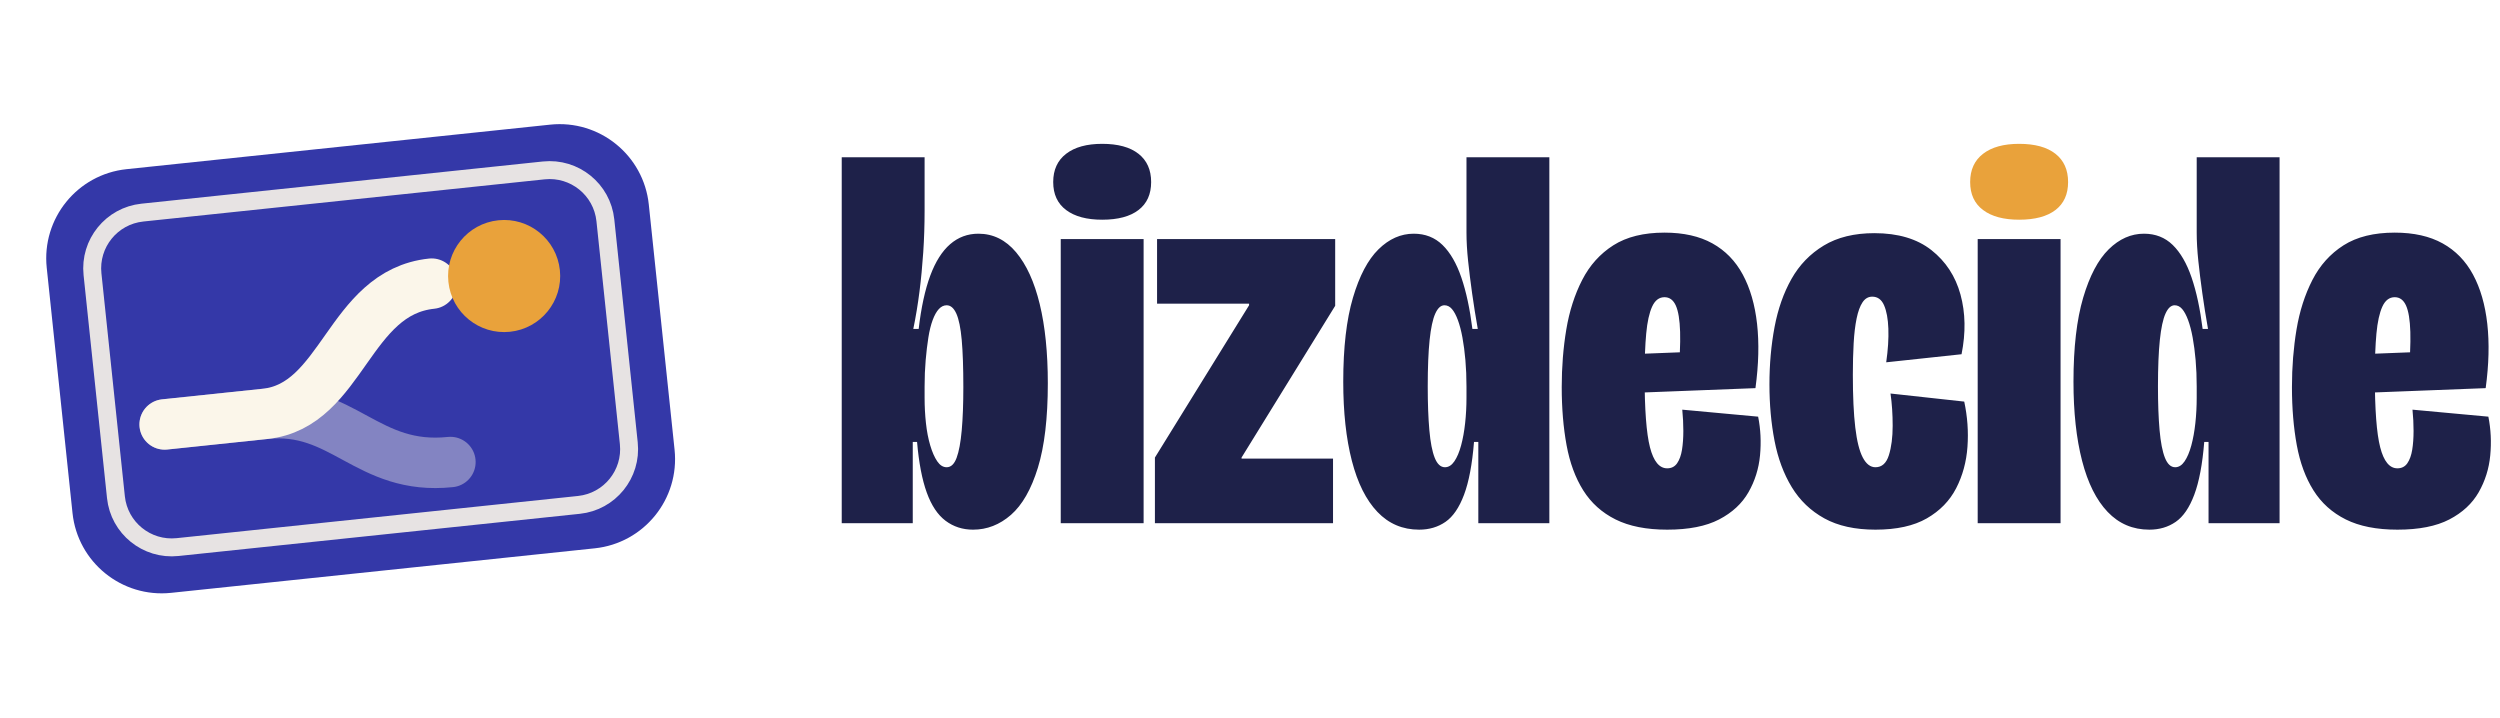
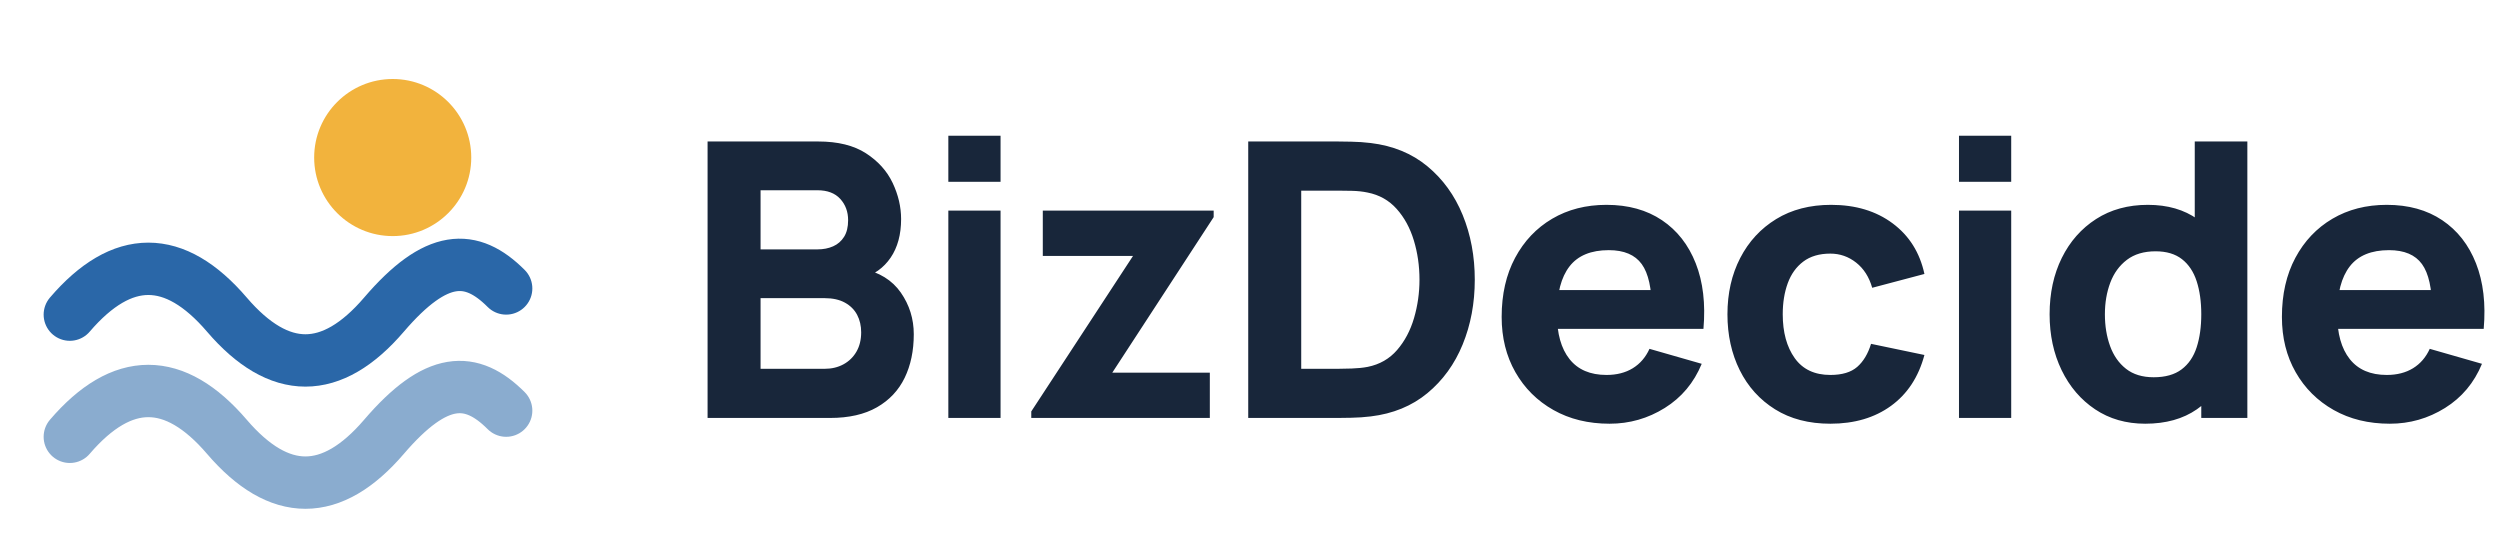
- <svg xmlns="http://www.w3.org/2000/svg" viewBox="0 0 222.66 64.00" width="223" height="64" role="img" aria-label="BizDecide">
+ <svg xmlns="http://www.w3.org/2000/svg" viewBox="0 0 286.47 64.00" width="286" height="64" role="img" aria-label="BizDecide">
  <g transform="translate(0 0) scale(1)">
-     <g transform="rotate(-6 32 32)">
-       <rect x="5" y="13" width="54" height="38" rx="8" fill="#3438A8" />
-       <rect x="9" y="17" width="46" height="30" rx="5" fill="none" stroke="#FBF6EA" stroke-width="1.6" stroke-opacity="0.9" />
-       <path d="M14 36 H23 C30 36 31.5 42 39 42" fill="none" stroke="#FBF6EA" stroke-opacity="0.4" stroke-width="4.5" stroke-linecap="round" />
-       <path d="M14 36 H23 C30 36 31.5 26 39 26" fill="none" stroke="#FBF6EA" stroke-width="4.5" stroke-linecap="round" />
-       <circle cx="45.5" cy="26" r="5" fill="#E9A23B" />
-     </g>
+     <circle cx="45" cy="18" r="9" fill="#F2B33D" />
+     <path d="M8 36 C14 29 20 29 26 36 S38 43 44 36 S54 29 58 33" fill="none" stroke="#2A67A8" stroke-width="6" stroke-linecap="round" />
+     <path d="M8 50 C14 43 20 43 26 50 S38 57 44 50 S54 43 58 47" fill="none" stroke="#2A67A8" stroke-width="6" stroke-linecap="round" opacity="0.55" />
  </g>
-   <g transform="translate(74.00 46.67)">
-     <path d="M12.624 0.576Q11.232 0.576 10.176 -0.216Q9.12 -1.008 8.496 -2.736Q7.872 -4.464 7.632 -7.248H7.248V0.0H0.912V-11.952V-32.64H8.304V-27.888Q8.304 -25.968 8.184 -24.168Q8.064 -22.368 7.848 -20.664Q7.632 -18.96 7.296 -17.328H7.776Q8.112 -20.208 8.808 -22.08Q9.504 -23.952 10.584 -24.888Q11.664 -25.824 13.104 -25.824Q15.072 -25.824 16.464 -24.168Q17.856 -22.512 18.576 -19.536Q19.296 -16.56 19.296 -12.48Q19.296 -7.824 18.408 -4.944Q17.52 -2.064 16.008 -0.744Q14.496 0.576 12.624 0.576ZM10.272 -4.992Q10.848 -4.992 11.16 -5.832Q11.472 -6.672 11.616 -8.28Q11.76 -9.888 11.76 -12.144Q11.76 -14.736 11.616 -16.344Q11.472 -17.952 11.136 -18.696Q10.8 -19.44 10.272 -19.44Q9.888 -19.44 9.576 -19.104Q9.264 -18.768 9.024 -18.12Q8.784 -17.472 8.64 -16.56Q8.496 -15.648 8.4 -14.544Q8.304 -13.44 8.304 -12.192V-11.184Q8.304 -10.032 8.424 -8.928Q8.544 -7.824 8.808 -6.936Q9.072 -6.048 9.432 -5.52Q9.792 -4.992 10.272 -4.992ZM20.448 0.0V-25.344H27.84V0.0ZM24.144 -27.072Q22.08 -27.072 20.928 -27.936Q19.776 -28.8 19.776 -30.432Q19.776 -32.064 20.928 -32.952Q22.08 -33.84 24.144 -33.84Q26.256 -33.84 27.384 -32.952Q28.512 -32.064 28.512 -30.432Q28.512 -28.8 27.384 -27.936Q26.256 -27.072 24.144 -27.072ZM28.848 0.0V-5.856L37.248 -19.44V-19.584H29.04V-25.344H44.928V-19.392L36.576 -5.856V-5.76H44.736V0.0ZM52.416 0.576Q50.208 0.576 48.696 -1.008Q47.184 -2.592 46.416 -5.568Q45.648 -8.544 45.648 -12.624Q45.648 -17.184 46.512 -20.112Q47.376 -23.04 48.792 -24.432Q50.208 -25.824 51.936 -25.824Q53.472 -25.824 54.504 -24.816Q55.536 -23.808 56.184 -21.912Q56.832 -20.016 57.168 -17.328H57.648Q57.36 -18.96 57.144 -20.496Q56.928 -22.032 56.784 -23.4Q56.64 -24.768 56.64 -25.92V-32.64H64.032V-11.904V0.0H57.696V-7.248H57.312Q57.072 -4.272 56.424 -2.544Q55.776 -0.816 54.768 -0.12Q53.76 0.576 52.416 0.576ZM54.72 -4.992Q55.2 -4.992 55.56 -5.52Q55.92 -6.048 56.16 -6.936Q56.4 -7.824 56.52 -8.928Q56.64 -10.032 56.64 -11.184V-12.192Q56.64 -13.44 56.544 -14.544Q56.448 -15.648 56.28 -16.56Q56.112 -17.472 55.872 -18.12Q55.632 -18.768 55.344 -19.104Q55.056 -19.44 54.672 -19.44Q54.192 -19.44 53.856 -18.696Q53.52 -17.952 53.352 -16.344Q53.184 -14.736 53.184 -12.192Q53.184 -9.936 53.328 -8.304Q53.472 -6.672 53.808 -5.832Q54.144 -4.992 54.72 -4.992ZM74.544 0.576Q71.76 0.576 69.936 -0.336Q68.112 -1.248 67.056 -2.928Q66.0 -4.608 65.568 -6.96Q65.136 -9.312 65.136 -12.144Q65.136 -14.832 65.544 -17.28Q65.952 -19.728 66.96 -21.696Q67.968 -23.664 69.744 -24.792Q71.52 -25.92 74.304 -25.92Q76.848 -25.92 78.576 -24.96Q80.304 -24.0 81.288 -22.176Q82.272 -20.352 82.56 -17.784Q82.848 -15.216 82.416 -12.048L70.032 -11.568V-15.024L76.176 -15.264L75.504 -12.864Q75.744 -15.456 75.696 -17.064Q75.648 -18.672 75.312 -19.416Q74.976 -20.16 74.304 -20.16Q73.584 -20.16 73.2 -19.32Q72.816 -18.48 72.672 -16.92Q72.528 -15.36 72.528 -13.152Q72.528 -8.64 73.008 -6.768Q73.488 -4.896 74.544 -4.896Q75.12 -4.896 75.432 -5.352Q75.744 -5.808 75.864 -6.552Q75.984 -7.296 75.984 -8.232Q75.984 -9.168 75.888 -10.128L82.656 -9.504Q82.992 -7.824 82.824 -6.048Q82.656 -4.272 81.792 -2.76Q80.928 -1.248 79.176 -0.336Q77.424 0.576 74.544 0.576ZM93.12 0.576Q90.384 0.576 88.56 -0.432Q86.736 -1.44 85.656 -3.216Q84.576 -4.992 84.12 -7.344Q83.664 -9.696 83.664 -12.384Q83.664 -15.072 84.12 -17.496Q84.576 -19.92 85.632 -21.792Q86.688 -23.664 88.512 -24.768Q90.336 -25.872 93.024 -25.872Q96.192 -25.872 98.112 -24.36Q100.032 -22.848 100.704 -20.4Q101.376 -17.952 100.8 -15.072L94.08 -14.352Q94.32 -16.032 94.272 -17.352Q94.224 -18.672 93.888 -19.44Q93.552 -20.208 92.832 -20.208Q92.304 -20.208 91.968 -19.704Q91.632 -19.2 91.44 -18.264Q91.248 -17.328 91.176 -16.056Q91.104 -14.784 91.104 -13.248Q91.104 -10.368 91.32 -8.544Q91.536 -6.72 91.992 -5.856Q92.448 -4.992 93.12 -4.992Q93.984 -4.992 94.32 -6.072Q94.656 -7.152 94.656 -8.688Q94.656 -10.224 94.464 -11.568L101.04 -10.848Q101.472 -8.832 101.328 -6.816Q101.184 -4.8 100.32 -3.12Q99.456 -1.44 97.704 -0.432Q95.952 0.576 93.12 0.576ZM102.24 0.0V-25.344H109.632V0.0ZM117.552 0.576Q115.344 0.576 113.832 -1.008Q112.32 -2.592 111.552 -5.568Q110.784 -8.544 110.784 -12.624Q110.784 -17.184 111.648 -20.112Q112.512 -23.04 113.928 -24.432Q115.344 -25.824 117.072 -25.824Q118.608 -25.824 119.64 -24.816Q120.672 -23.808 121.32 -21.912Q121.968 -20.016 122.304 -17.328H122.784Q122.496 -18.96 122.28 -20.496Q122.064 -22.032 121.92 -23.4Q121.776 -24.768 121.776 -25.92V-32.64H129.168V-11.904V0.0H122.832V-7.248H122.448Q122.208 -4.272 121.56 -2.544Q120.912 -0.816 119.904 -0.12Q118.896 0.576 117.552 0.576ZM119.856 -4.992Q120.336 -4.992 120.696 -5.52Q121.056 -6.048 121.296 -6.936Q121.536 -7.824 121.656 -8.928Q121.776 -10.032 121.776 -11.184V-12.192Q121.776 -13.44 121.68 -14.544Q121.584 -15.648 121.416 -16.56Q121.248 -17.472 121.008 -18.12Q120.768 -18.768 120.48 -19.104Q120.192 -19.44 119.808 -19.44Q119.328 -19.44 118.992 -18.696Q118.656 -17.952 118.488 -16.344Q118.32 -14.736 118.32 -12.192Q118.32 -9.936 118.464 -8.304Q118.608 -6.672 118.944 -5.832Q119.28 -4.992 119.856 -4.992ZM139.68 0.576Q136.896 0.576 135.072 -0.336Q133.248 -1.248 132.192 -2.928Q131.136 -4.608 130.704 -6.96Q130.272 -9.312 130.272 -12.144Q130.272 -14.832 130.68 -17.28Q131.088 -19.728 132.096 -21.696Q133.104 -23.664 134.88 -24.792Q136.656 -25.92 139.44 -25.92Q141.984 -25.92 143.712 -24.96Q145.44 -24.0 146.424 -22.176Q147.408 -20.352 147.696 -17.784Q147.984 -15.216 147.552 -12.048L135.168 -11.568V-15.024L141.312 -15.264L140.64 -12.864Q140.88 -15.456 140.832 -17.064Q140.784 -18.672 140.448 -19.416Q140.112 -20.16 139.44 -20.16Q138.72 -20.16 138.336 -19.32Q137.952 -18.48 137.808 -16.92Q137.664 -15.36 137.664 -13.152Q137.664 -8.64 138.144 -6.768Q138.624 -4.896 139.68 -4.896Q140.256 -4.896 140.568 -5.352Q140.88 -5.808 141 -6.552Q141.12 -7.296 141.12 -8.232Q141.12 -9.168 141.024 -10.128L147.792 -9.504Q148.128 -7.824 147.96 -6.048Q147.792 -4.272 146.928 -2.76Q146.064 -1.248 144.312 -0.336Q142.56 0.576 139.68 0.576Z" fill="#1E2149" />
-     <path d="M105.936 -27.072Q103.872 -27.072 102.72 -27.936Q101.568 -28.8 101.568 -30.432Q101.568 -32.064 102.72 -32.952Q103.872 -33.84 105.936 -33.84Q108.048 -33.84 109.176 -32.952Q110.304 -32.064 110.304 -30.432Q110.304 -28.8 109.176 -27.936Q108.048 -27.072 105.936 -27.072Z" fill="#E9A23B" />
-   </g>
+   <path transform="translate(78 47.84)" d="M3.08 0.0V-31.68H15.752Q19.14 -31.68 21.23 -30.327Q23.32 -28.974 24.288 -26.928Q25.256 -24.882 25.256 -22.792Q25.256 -20.13 24.057 -18.37Q22.858 -16.61 20.768 -16.016V-17.116Q23.738 -16.5 25.223 -14.366Q26.708 -12.232 26.708 -9.592Q26.708 -6.754 25.663 -4.598Q24.618 -2.442 22.484 -1.221Q20.35 0.0 17.116 0.0ZM9.152 -5.632H16.5Q17.71 -5.632 18.656 -6.149Q19.602 -6.666 20.141 -7.601Q20.68 -8.536 20.68 -9.812Q20.68 -10.934 20.218 -11.814Q19.756 -12.694 18.821 -13.211Q17.886 -13.728 16.5 -13.728H9.152ZM9.152 -19.316H15.664Q16.676 -19.316 17.468 -19.668Q18.26 -20.02 18.722 -20.757Q19.184 -21.494 19.184 -22.66Q19.184 -24.112 18.282 -25.102Q17.38 -26.092 15.664 -26.092H9.152ZM30.668 -27.06V-32.34H36.652V-27.06ZM30.668 0.0V-23.76H36.652V0.0ZM40.172 0.0V-0.748L51.832 -18.568H41.492V-23.76H61.072V-23.012L49.456 -5.192H60.632V0.0ZM65.032 0.0V-31.68H75.284Q75.658 -31.68 76.824 -31.658Q77.99 -31.636 79.068 -31.504Q82.896 -31.042 85.558 -28.842Q88.22 -26.642 89.606 -23.254Q90.992 -19.866 90.992 -15.84Q90.992 -11.814 89.606 -8.426Q88.22 -5.038 85.558 -2.838Q82.896 -0.638 79.068 -0.176Q77.99 -0.044 76.824 -0.022Q75.658 0.0 75.284 0.0ZM71.104 -5.632H75.284Q75.878 -5.632 76.89 -5.665Q77.902 -5.698 78.716 -5.852Q80.784 -6.27 82.093 -7.788Q83.402 -9.306 84.029 -11.44Q84.656 -13.574 84.656 -15.84Q84.656 -18.216 84.007 -20.35Q83.358 -22.484 82.038 -23.958Q80.718 -25.432 78.716 -25.828Q77.902 -26.004 76.89 -26.026Q75.878 -26.048 75.284 -26.048H71.104ZM106.436 0.66Q102.784 0.66 100.001 -0.913Q97.218 -2.486 95.645 -5.247Q94.072 -8.008 94.072 -11.572Q94.072 -15.466 95.612 -18.348Q97.152 -21.23 99.858 -22.825Q102.564 -24.42 106.084 -24.42Q109.824 -24.42 112.442 -22.66Q115.06 -20.9 116.314 -17.71Q117.568 -14.52 117.194 -10.208H111.276V-12.408Q111.276 -16.038 110.121 -17.633Q108.966 -19.228 106.348 -19.228Q103.29 -19.228 101.849 -17.369Q100.408 -15.51 100.408 -11.88Q100.408 -8.558 101.849 -6.743Q103.29 -4.928 106.084 -4.928Q107.844 -4.928 109.098 -5.698Q110.352 -6.468 111.012 -7.92L116.996 -6.204Q115.654 -2.948 112.761 -1.144Q109.868 0.66 106.436 0.66ZM98.56 -10.208V-14.652H114.312V-10.208ZM131.736 0.66Q128.04 0.66 125.4 -0.99Q122.76 -2.64 121.352 -5.478Q119.944 -8.316 119.944 -11.88Q119.944 -15.488 121.407 -18.326Q122.87 -21.164 125.532 -22.792Q128.194 -24.42 131.824 -24.42Q136.026 -24.42 138.875 -22.297Q141.724 -20.174 142.516 -16.5L136.532 -14.916Q136.004 -16.764 134.695 -17.798Q133.386 -18.832 131.736 -18.832Q129.844 -18.832 128.634 -17.919Q127.424 -17.006 126.852 -15.433Q126.28 -13.86 126.28 -11.88Q126.28 -8.778 127.655 -6.853Q129.03 -4.928 131.736 -4.928Q133.76 -4.928 134.816 -5.852Q135.872 -6.776 136.4 -8.492L142.516 -7.216Q141.504 -3.432 138.688 -1.386Q135.872 0.66 131.736 0.66ZM146.476 -27.06V-32.34H152.46V-27.06ZM146.476 0.0V-23.76H152.46V0.0ZM167.816 0.66Q164.538 0.66 162.074 -0.99Q159.61 -2.64 158.235 -5.478Q156.86 -8.316 156.86 -11.88Q156.86 -15.51 158.257 -18.337Q159.654 -21.164 162.184 -22.792Q164.714 -24.42 168.124 -24.42Q171.512 -24.42 173.822 -22.77Q176.132 -21.12 177.32 -18.282Q178.508 -15.444 178.508 -11.88Q178.508 -8.316 177.309 -5.478Q176.11 -2.64 173.734 -0.99Q171.358 0.66 167.816 0.66ZM168.784 -4.664Q170.786 -4.664 171.985 -5.566Q173.184 -6.468 173.712 -8.096Q174.24 -9.724 174.24 -11.88Q174.24 -14.036 173.712 -15.664Q173.184 -17.292 172.029 -18.194Q170.874 -19.096 169.004 -19.096Q167.002 -19.096 165.715 -18.117Q164.428 -17.138 163.812 -15.499Q163.196 -13.86 163.196 -11.88Q163.196 -9.878 163.79 -8.239Q164.384 -6.6 165.616 -5.632Q166.848 -4.664 168.784 -4.664ZM174.24 0.0V-16.28H173.492V-31.68H179.52V0.0ZM195.844 0.66Q192.192 0.66 189.409 -0.913Q186.626 -2.486 185.053 -5.247Q183.48 -8.008 183.48 -11.572Q183.48 -15.466 185.02 -18.348Q186.56 -21.23 189.266 -22.825Q191.972 -24.42 195.492 -24.42Q199.232 -24.42 201.85 -22.66Q204.468 -20.9 205.722 -17.71Q206.976 -14.52 206.602 -10.208H200.684V-12.408Q200.684 -16.038 199.529 -17.633Q198.374 -19.228 195.756 -19.228Q192.698 -19.228 191.257 -17.369Q189.816 -15.51 189.816 -11.88Q189.816 -8.558 191.257 -6.743Q192.698 -4.928 195.492 -4.928Q197.252 -4.928 198.506 -5.698Q199.76 -6.468 200.42 -7.92L206.404 -6.204Q205.062 -2.948 202.169 -1.144Q199.276 0.66 195.844 0.66ZM187.968 -10.208V-14.652H203.72V-10.208Z" fill="#18263A" />
</svg>
